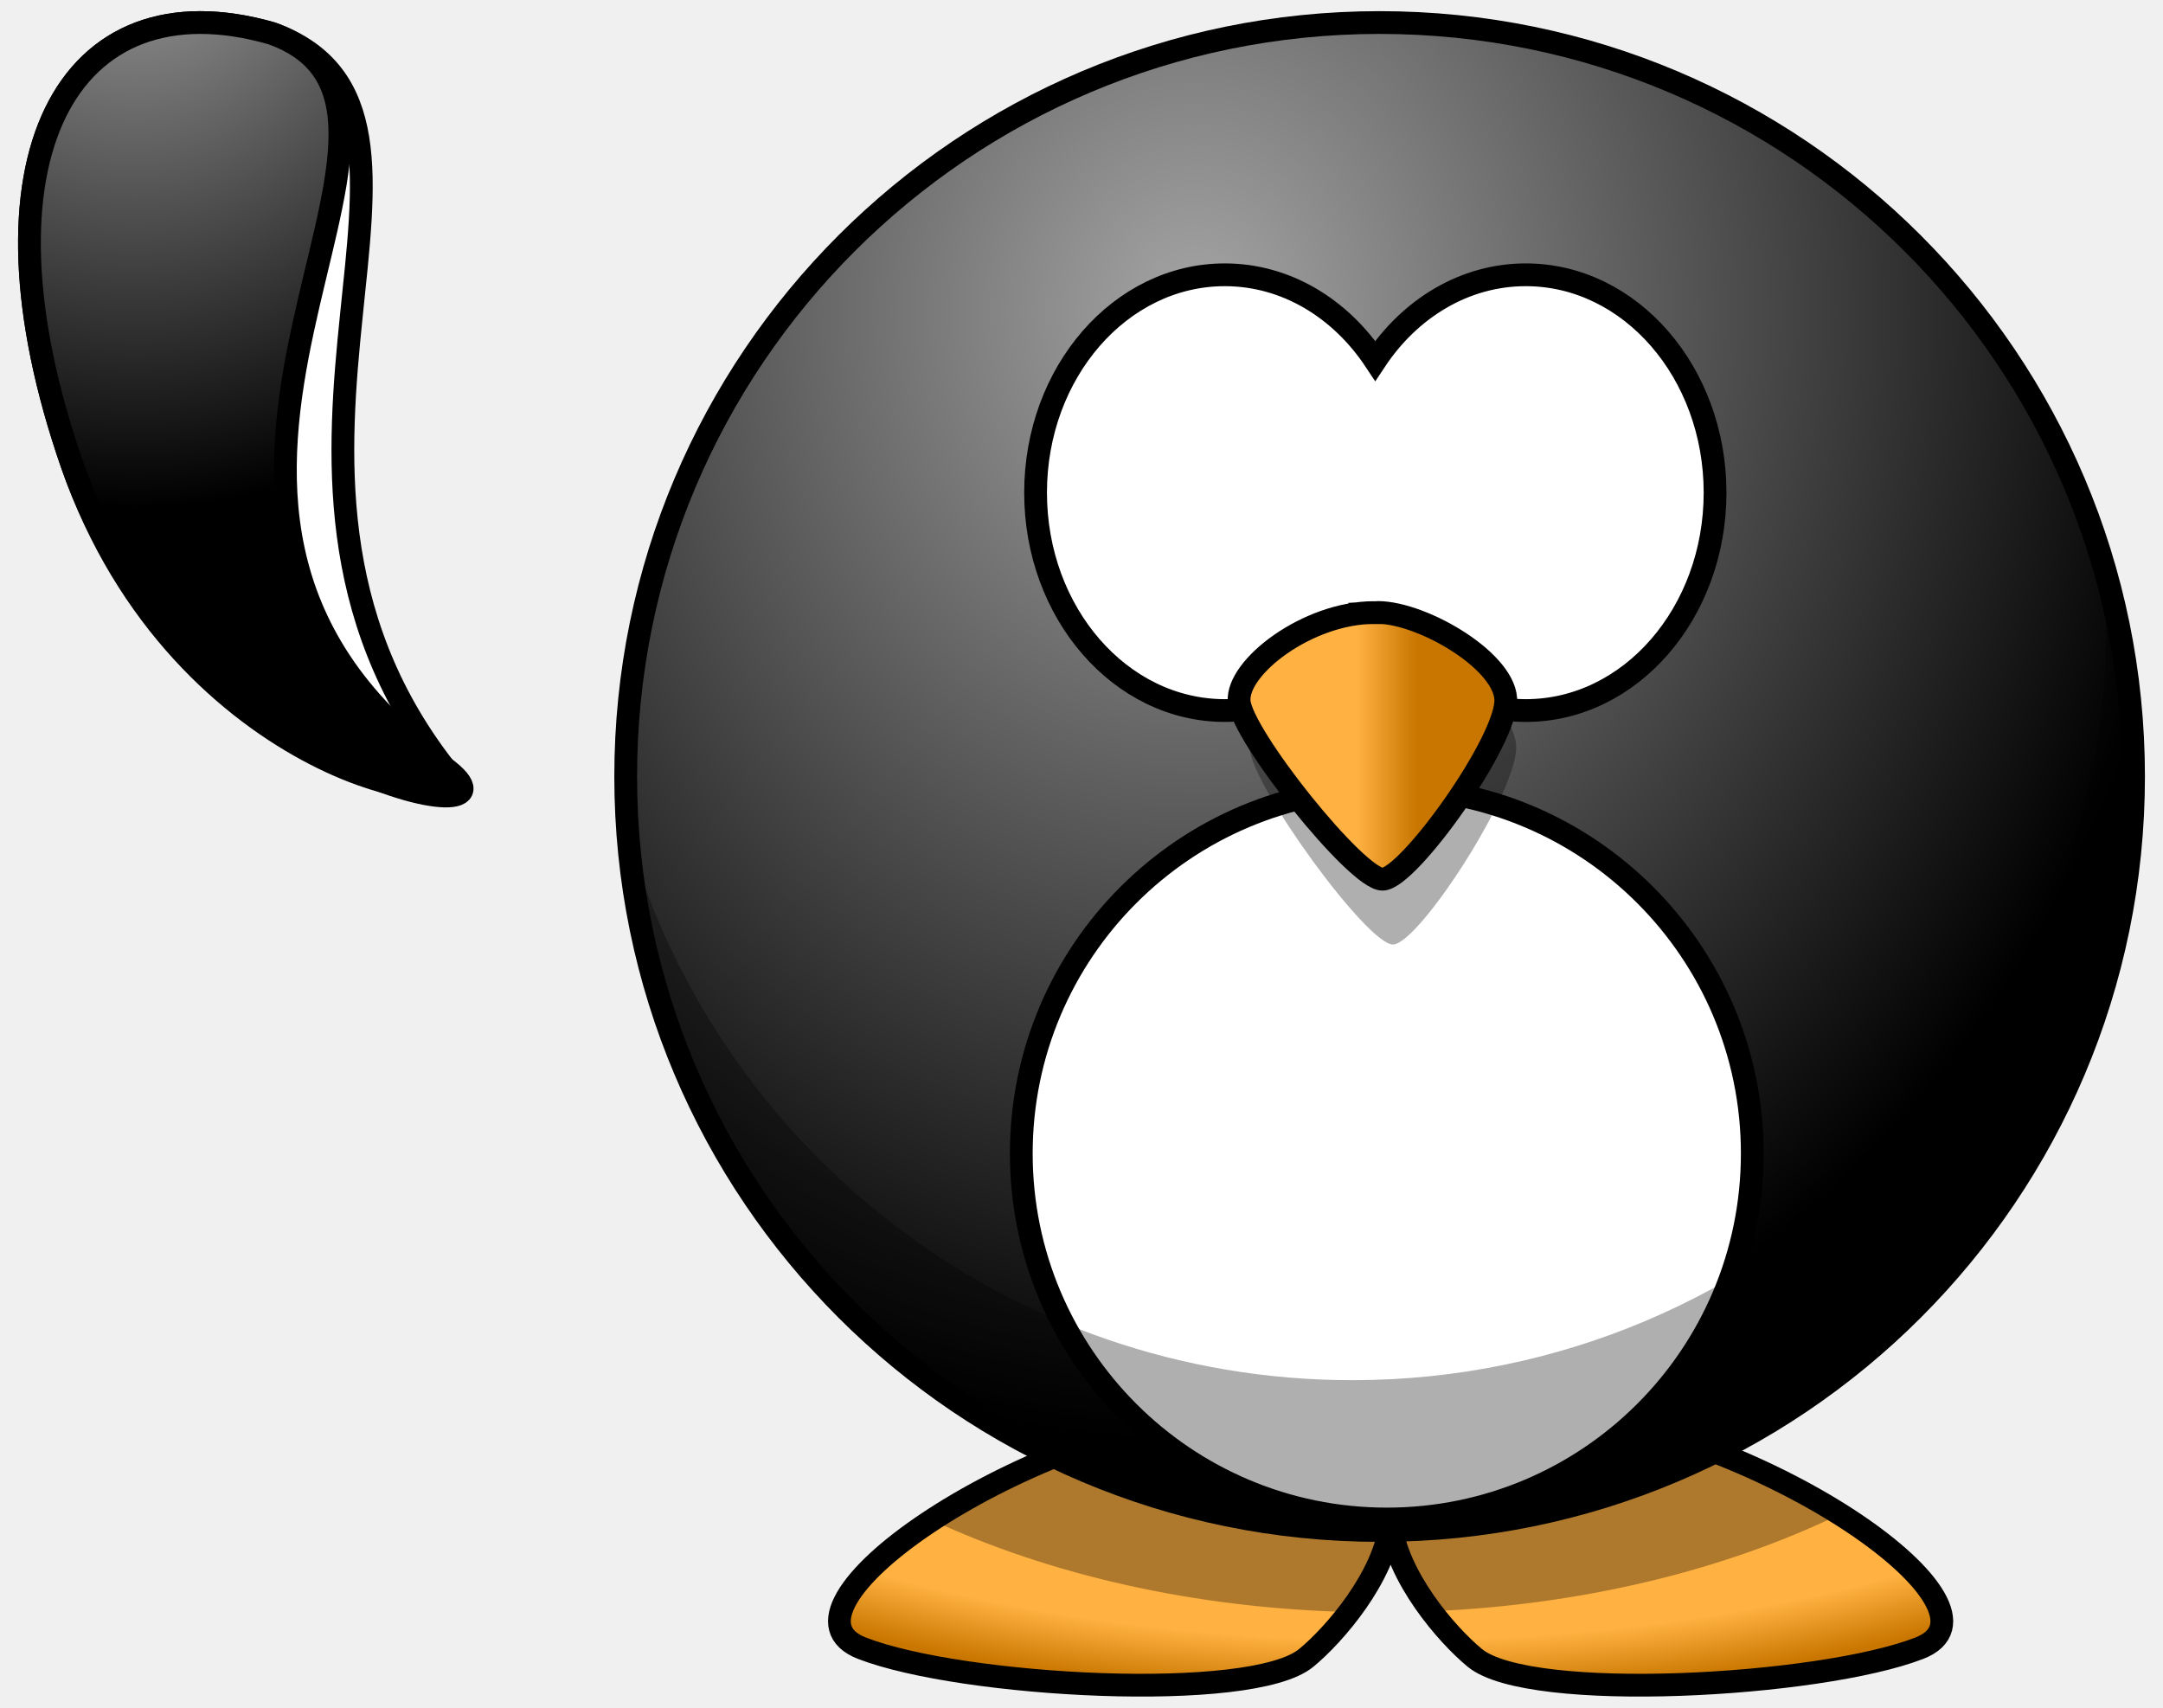
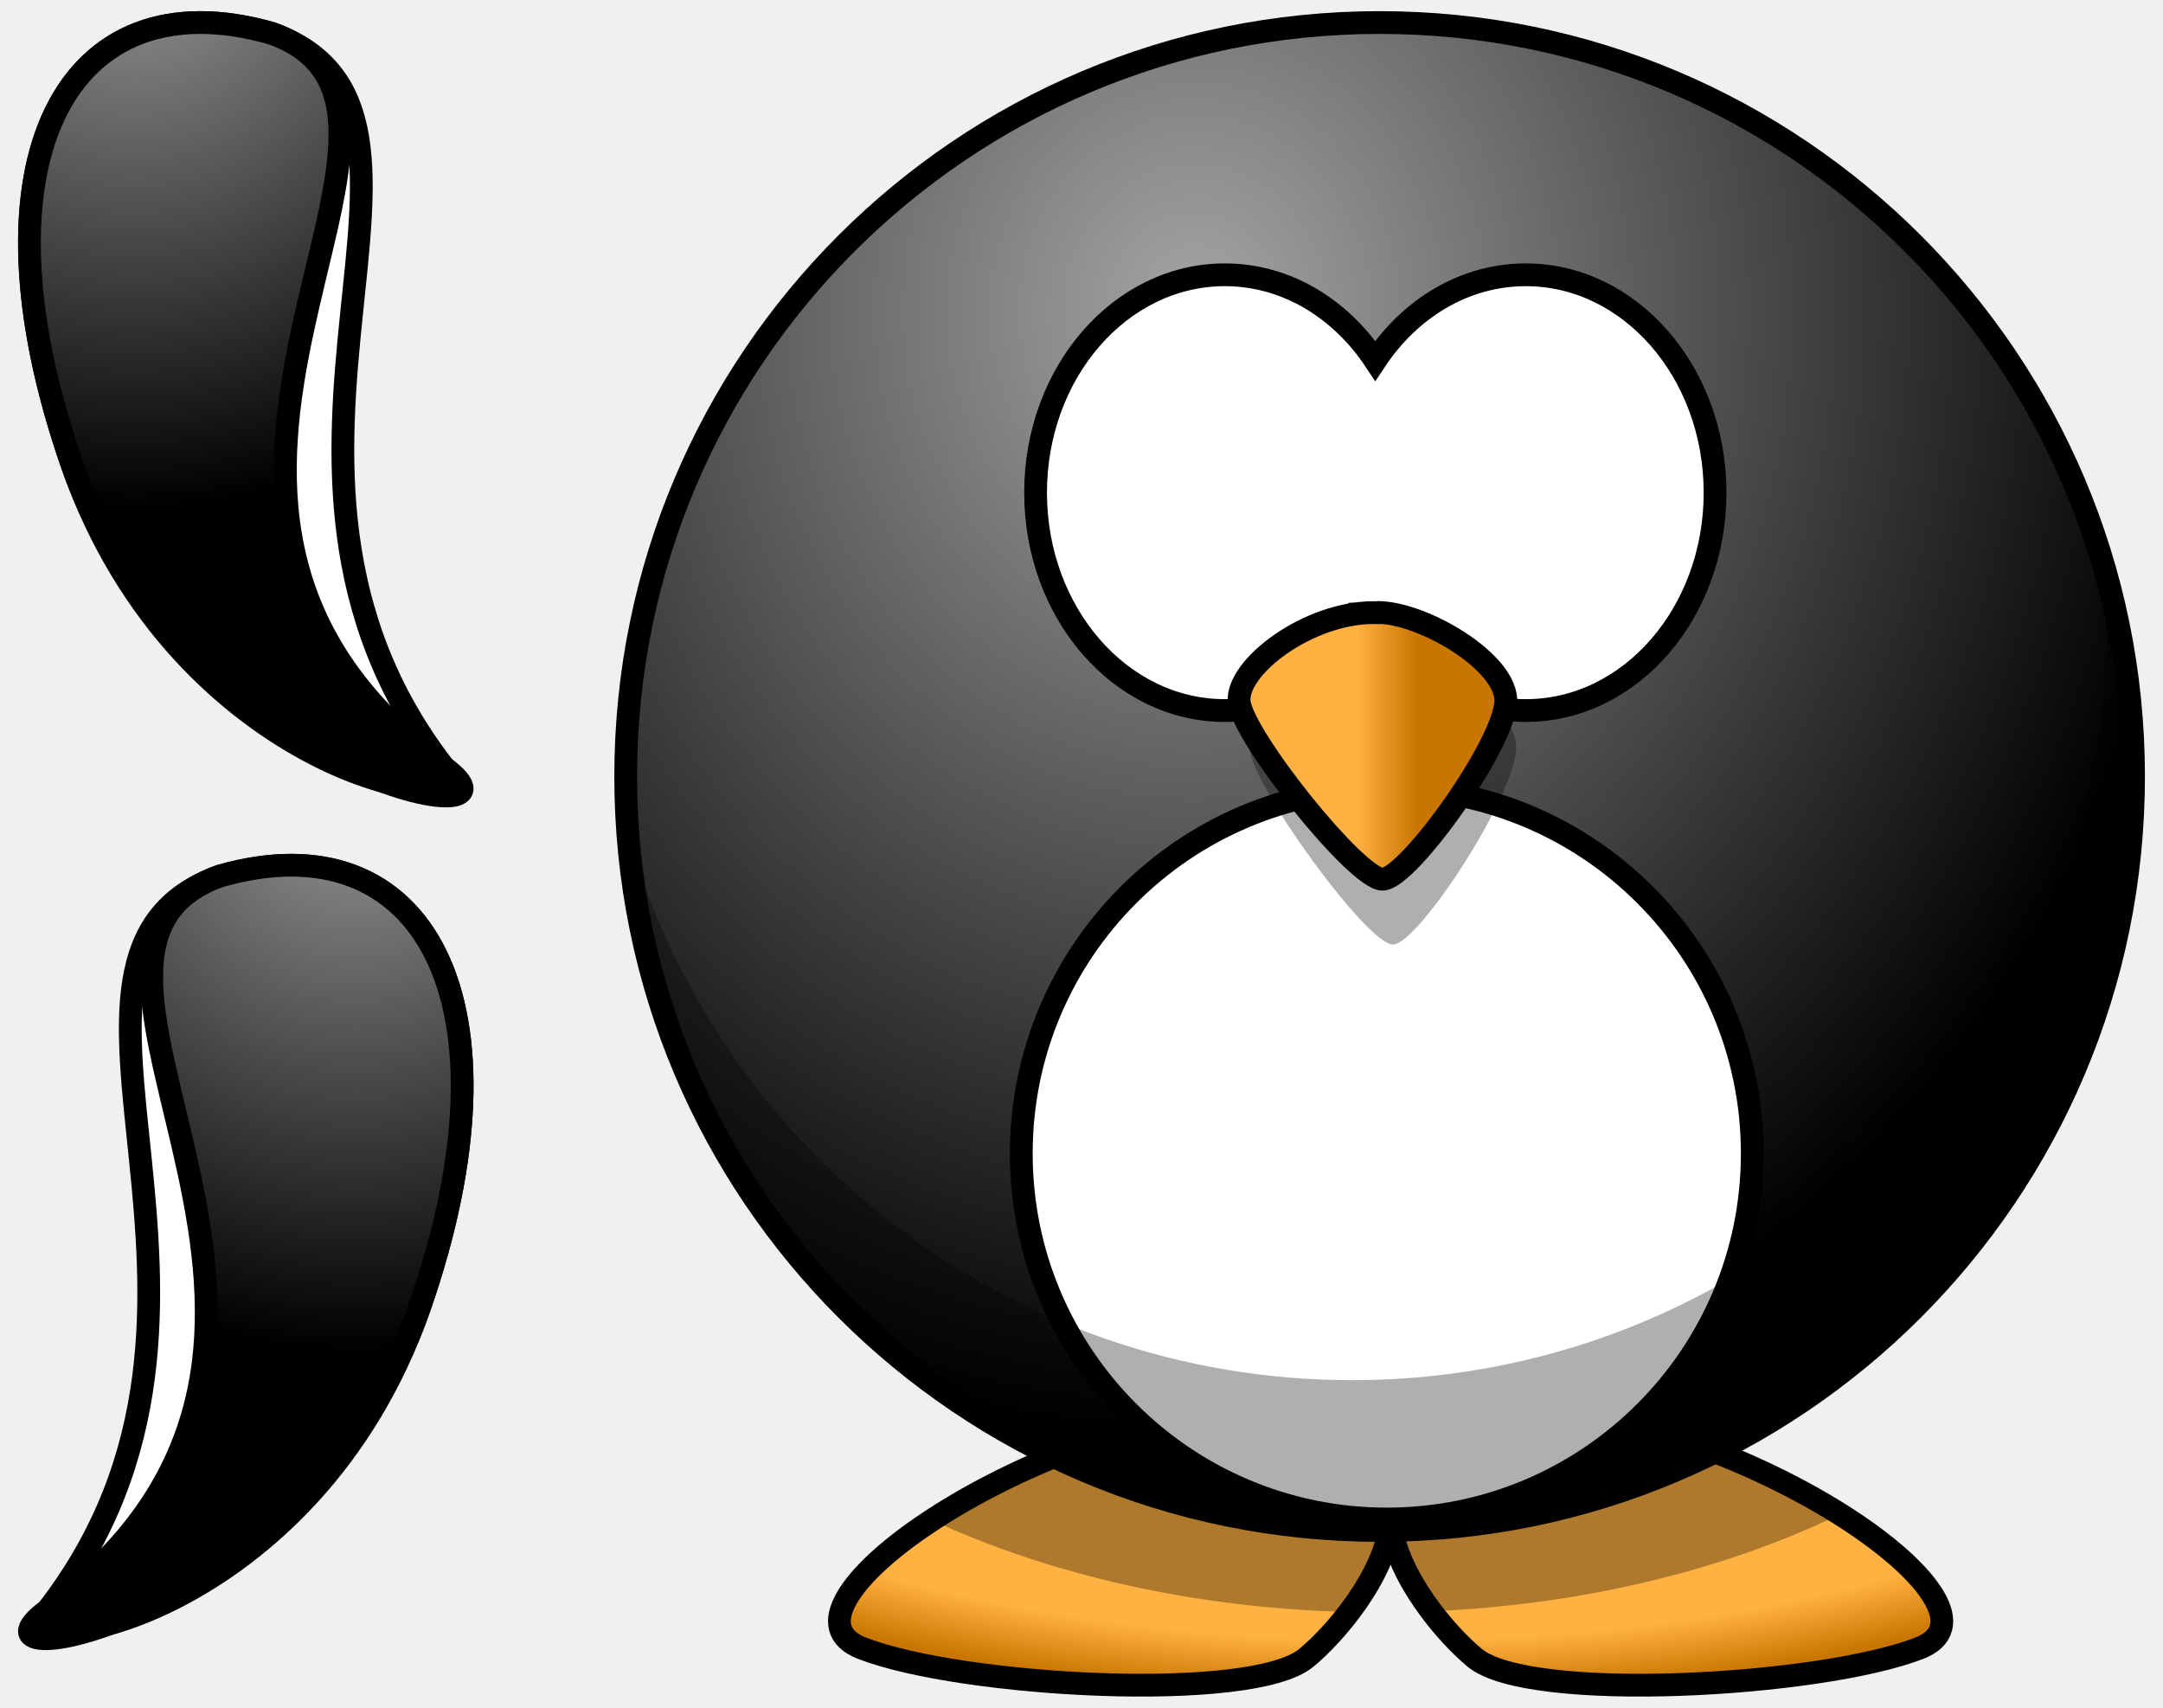
<svg xmlns="http://www.w3.org/2000/svg" xmlns:xlink="http://www.w3.org/1999/xlink" version="1.0" width="475" height="375" id="svg2">
  <defs id="defs4">
    <linearGradient id="linearGradient4098">
      <stop id="stop4100" style="stop-color:#ffb142;stop-opacity:1" offset="0" />
      <stop id="stop4104" style="stop-color:#c87600;stop-opacity:1" offset="1" />
    </linearGradient>
    <linearGradient id="linearGradient3203">
      <stop id="stop3205" style="stop-color:#ffb142;stop-opacity:1" offset="0" />
      <stop id="stop4092" style="stop-color:#ffb141;stop-opacity:1" offset="0.887" />
      <stop id="stop3207" style="stop-color:#c87600;stop-opacity:1" offset="1" />
    </linearGradient>
    <linearGradient id="linearGradient3173">
      <stop id="stop3175" style="stop-color:#a5a5a5;stop-opacity:1" offset="0" />
      <stop id="stop3177" style="stop-color:#000000;stop-opacity:1" offset="1" />
    </linearGradient>
    <linearGradient x1="346.237" y1="537.414" x2="359.472" y2="537.414" id="linearGradient3211" xlink:href="#linearGradient4098" gradientUnits="userSpaceOnUse" gradientTransform="translate(0,-2)" />
    <radialGradient cx="488.951" cy="582.85" r="167.564" fx="488.951" fy="582.85" id="radialGradient3475" xlink:href="#linearGradient3173" gradientUnits="userSpaceOnUse" gradientTransform="matrix(0,-1.479824,1.325478,-3.8490756e-6,-461.8259,1155.736)" />
    <radialGradient cx="355.122" cy="615.604" r="59.255" fx="355.122" fy="615.604" id="radialGradient3483" xlink:href="#linearGradient3173" gradientUnits="userSpaceOnUse" gradientTransform="matrix(-2.8421614e-8,-2.281802,2.026784,0,-1051.336,1276.678)" />
    <radialGradient cx="414.682" cy="-8.88" r="123.545" fx="414.682" fy="-8.88" id="radialGradient4090" xlink:href="#linearGradient3203" gradientUnits="userSpaceOnUse" gradientTransform="matrix(-5.8290882e-6,0.8941855,-1.947926,1.125115e-8,336.3914,255.1741)" />
    <radialGradient cx="347.678" cy="652.276" r="59.255" fx="347.678" fy="652.276" id="radialGradient4126" xlink:href="#linearGradient3173" gradientUnits="userSpaceOnUse" gradientTransform="matrix(2.8421614e-8,-2.281802,-2.026784,0,1762.094,1276.678)" />
    <radialGradient cx="488.951" cy="582.85" r="167.564" fx="488.951" fy="582.85" id="radialGradient3192" xlink:href="#linearGradient3173" gradientUnits="userSpaceOnUse" gradientTransform="matrix(0,-1.479824,1.325478,-3.8490756e-6,-461.8259,1155.736)" />
    <radialGradient cx="414.682" cy="-8.88" r="123.545" fx="414.682" fy="-8.88" id="radialGradient3198" xlink:href="#linearGradient3203" gradientUnits="userSpaceOnUse" gradientTransform="matrix(-5.8290882e-6,0.8941855,-1.947926,1.125115e-8,165.7273,-111.0277)" />
    <radialGradient xlink:href="#linearGradient3173" id="radialGradient3100" gradientUnits="userSpaceOnUse" gradientTransform="matrix(2.8421614e-8,-2.281802,-2.026784,0,1591.43,910.4757)" cx="347.678" cy="652.276" fx="347.678" fy="652.276" r="59.255" />
    <radialGradient xlink:href="#linearGradient3173" id="radialGradient3104" gradientUnits="userSpaceOnUse" gradientTransform="matrix(-2.8421614e-8,-2.281802,2.026784,0,-1222,910.4757)" cx="355.122" cy="615.604" fx="355.122" fy="615.604" r="59.255" />
    <linearGradient xlink:href="#linearGradient4098" id="linearGradient3110" gradientUnits="userSpaceOnUse" gradientTransform="translate(-170.6641,-363.3043)" x1="346.237" y1="537.414" x2="359.472" y2="537.414" />
    <radialGradient xlink:href="#linearGradient3173" id="radialGradient3117" gradientUnits="userSpaceOnUse" gradientTransform="matrix(0,-1.479824,1.325478,-3.8490756e-6,-632.4901,794.4321)" cx="488.951" cy="582.85" fx="488.951" fy="582.85" r="167.564" />
    <radialGradient xlink:href="#linearGradient3203" id="radialGradient3121" gradientUnits="userSpaceOnUse" gradientTransform="matrix(-5.8290882e-6,0.8941855,-1.947926,1.125115e-8,165.7273,-106.1302)" cx="414.682" cy="-8.88" fx="414.682" fy="-8.88" r="123.545" />
    <radialGradient xlink:href="#linearGradient3173" id="radialGradient3141" gradientUnits="userSpaceOnUse" gradientTransform="matrix(-2.8421614e-8,-2.281802,2.026784,0,-1222,910.4757)" cx="355.122" cy="615.604" fx="355.122" fy="615.604" r="59.255" />
    <radialGradient xlink:href="#linearGradient3173" id="radialGradient3143" gradientUnits="userSpaceOnUse" gradientTransform="matrix(2.8421614e-8,-2.281802,-2.026784,0,1591.43,910.4757)" cx="347.678" cy="652.276" fx="347.678" fy="652.276" r="59.255" />
    <radialGradient xlink:href="#linearGradient3203" id="radialGradient3163" gradientUnits="userSpaceOnUse" gradientTransform="matrix(-5.8290882e-6,0.8941855,-1.947926,1.125115e-8,165.7273,-106.1302)" cx="414.682" cy="-8.88" fx="414.682" fy="-8.88" r="123.545" />
    <radialGradient xlink:href="#linearGradient3173" id="radialGradient3165" gradientUnits="userSpaceOnUse" gradientTransform="matrix(0,-1.479824,1.325478,-3.8490756e-6,-632.4901,794.4321)" cx="488.951" cy="582.85" fx="488.951" fy="582.85" r="167.564" />
    <linearGradient xlink:href="#linearGradient4098" id="linearGradient3167" gradientUnits="userSpaceOnUse" gradientTransform="translate(-170.6641,-363.3043)" x1="346.237" y1="537.414" x2="359.472" y2="537.414" />
-     <radialGradient xlink:href="#linearGradient3173" id="radialGradient3169" gradientUnits="userSpaceOnUse" gradientTransform="matrix(-2.8421614e-8,-2.281802,2.026784,0,-1222,910.4757)" cx="355.122" cy="615.604" fx="355.122" fy="615.604" r="59.255" />
-     <radialGradient xlink:href="#linearGradient3173" id="radialGradient3171" gradientUnits="userSpaceOnUse" gradientTransform="matrix(2.8421614e-8,-2.281802,-2.026784,0,1591.43,910.4757)" cx="347.678" cy="652.276" fx="347.678" fy="652.276" r="59.255" />
-     <linearGradient xlink:href="#linearGradient4098" id="linearGradient3182" gradientUnits="userSpaceOnUse" gradientTransform="translate(-167.8793,-365.753)" x1="346.237" y1="537.414" x2="359.472" y2="537.414" />
-     <radialGradient xlink:href="#linearGradient3173" id="radialGradient3189" gradientUnits="userSpaceOnUse" gradientTransform="matrix(0,-1.479824,1.325478,-3.8490756e-6,-629.7053,791.9834)" cx="488.951" cy="582.85" fx="488.951" fy="582.85" r="167.564" />
-     <radialGradient xlink:href="#linearGradient3203" id="radialGradient3193" gradientUnits="userSpaceOnUse" gradientTransform="matrix(-5.8290882e-6,0.8941855,-1.947926,1.125115e-8,168.5121,-108.5789)" cx="414.682" cy="-8.88" fx="414.682" fy="-8.88" r="123.545" />
-     <radialGradient xlink:href="#linearGradient3203" id="radialGradient3467" gradientUnits="userSpaceOnUse" gradientTransform="matrix(-5.8290882e-6,0.8941855,-1.947926,1.125115e-8,168.5121,-108.5789)" cx="414.682" cy="-8.88" fx="414.682" fy="-8.88" r="123.545" />
-     <radialGradient xlink:href="#linearGradient3173" id="radialGradient3469" gradientUnits="userSpaceOnUse" gradientTransform="matrix(0,-1.479824,1.325478,-3.8490756e-6,-629.7053,791.9834)" cx="488.951" cy="582.85" fx="488.951" fy="582.85" r="167.564" />
-     <linearGradient xlink:href="#linearGradient4098" id="linearGradient3471" gradientUnits="userSpaceOnUse" gradientTransform="translate(-167.8793,-365.753)" x1="346.237" y1="537.414" x2="359.472" y2="537.414" />
-     <radialGradient xlink:href="#linearGradient3173" id="radialGradient3473" gradientUnits="userSpaceOnUse" gradientTransform="matrix(-2.8421614e-8,-2.281802,2.026784,0,-1222,910.4757)" cx="355.122" cy="615.604" fx="355.122" fy="615.604" r="59.255" />
-     <radialGradient xlink:href="#linearGradient3173" id="radialGradient3476" gradientUnits="userSpaceOnUse" gradientTransform="matrix(2.8421614e-8,-2.281802,-2.026784,0,1591.43,910.4757)" cx="347.678" cy="652.276" fx="347.678" fy="652.276" r="59.255" />
-     <radialGradient xlink:href="#linearGradient3173" id="radialGradient3494" gradientUnits="userSpaceOnUse" gradientTransform="matrix(-2.8421614e-8,-2.281802,2.026784,0,-1222,910.4757)" cx="355.122" cy="615.604" fx="355.122" fy="615.604" r="59.255" />
    <radialGradient xlink:href="#linearGradient3203" id="radialGradient3511" gradientUnits="userSpaceOnUse" gradientTransform="matrix(-5.8290882e-6,0.8941855,-1.947926,1.125115e-8,168.5121,-108.5789)" cx="414.682" cy="-8.88" fx="414.682" fy="-8.88" r="123.545" />
    <radialGradient xlink:href="#linearGradient3173" id="radialGradient3513" gradientUnits="userSpaceOnUse" gradientTransform="matrix(0,-1.479824,1.325478,-3.8490756e-6,-629.7053,791.9834)" cx="488.951" cy="582.85" fx="488.951" fy="582.85" r="167.564" />
    <linearGradient xlink:href="#linearGradient4098" id="linearGradient3515" gradientUnits="userSpaceOnUse" gradientTransform="translate(-167.8793,-365.753)" x1="346.237" y1="537.414" x2="359.472" y2="537.414" />
    <radialGradient xlink:href="#linearGradient3173" id="radialGradient3517" gradientUnits="userSpaceOnUse" gradientTransform="matrix(-2.8421614e-8,-2.281802,2.026784,0,-1222,910.4757)" cx="355.122" cy="615.604" fx="355.122" fy="615.604" r="59.255" />
+     <radialGradient xlink:href="#linearGradient3203" id="radialGradient3606" gradientUnits="userSpaceOnUse" gradientTransform="matrix(-5.8290882e-6,0.8941855,-1.947926,1.125115e-8,168.5121,-108.5789)" cx="414.682" cy="-8.88" fx="414.682" fy="-8.88" r="123.545" />
+     <radialGradient xlink:href="#linearGradient3173" id="radialGradient3608" gradientUnits="userSpaceOnUse" gradientTransform="matrix(0,-1.479824,1.325478,-3.8490756e-6,-629.7053,791.9834)" cx="488.951" cy="582.85" fx="488.951" fy="582.85" r="167.564" />
+     <linearGradient xlink:href="#linearGradient4098" id="linearGradient3610" gradientUnits="userSpaceOnUse" gradientTransform="translate(-167.8793,-365.753)" x1="346.237" y1="537.414" x2="359.472" y2="537.414" />
+     <radialGradient xlink:href="#linearGradient3173" id="radialGradient3612" gradientUnits="userSpaceOnUse" gradientTransform="matrix(-2.8421614e-8,-2.281802,2.026784,0,-1222,910.4757)" cx="355.122" cy="615.604" fx="355.122" fy="615.604" r="59.255" />
+     <radialGradient xlink:href="#linearGradient3203" id="radialGradient3628" gradientUnits="userSpaceOnUse" gradientTransform="matrix(-5.8290882e-6,0.8941855,-1.947926,1.125115e-8,168.5121,-108.5789)" cx="414.682" cy="-8.88" fx="414.682" fy="-8.88" r="123.545" />
+     <radialGradient xlink:href="#linearGradient3173" id="radialGradient3630" gradientUnits="userSpaceOnUse" gradientTransform="matrix(0,-1.479824,1.325478,-3.8490756e-6,-629.7053,791.9834)" cx="488.951" cy="582.85" fx="488.951" fy="582.85" r="167.564" />
+     <linearGradient xlink:href="#linearGradient4098" id="linearGradient3632" gradientUnits="userSpaceOnUse" gradientTransform="translate(-167.8793,-365.753)" x1="346.237" y1="537.414" x2="359.472" y2="537.414" />
+     <radialGradient xlink:href="#linearGradient3173" id="radialGradient3634" gradientUnits="userSpaceOnUse" gradientTransform="matrix(-2.8421614e-8,-2.281802,2.026784,0,-1222,910.4757)" cx="355.122" cy="615.604" fx="355.122" fy="615.604" r="59.255" />
+     <radialGradient xlink:href="#linearGradient3173-1" id="radialGradient3634-5" gradientUnits="userSpaceOnUse" gradientTransform="matrix(-2.8421614e-8,-2.281802,2.026784,0,-1222,910.4757)" cx="355.122" cy="615.604" fx="355.122" fy="615.604" r="59.255" />
+     <linearGradient id="linearGradient3173-1">
+       <stop id="stop3175-0" style="stop-color:#a5a5a5;stop-opacity:1" offset="0" />
+       <stop id="stop3177-6" style="stop-color:#000000;stop-opacity:1" offset="1" />
+     </linearGradient>
+     <radialGradient r="59.255" fy="615.604" fx="355.122" cy="615.604" cx="355.122" gradientTransform="matrix(-2.8421614e-8,-2.281802,2.026784,0,-1222,910.4757)" gradientUnits="userSpaceOnUse" id="radialGradient3666" xlink:href="#linearGradient3173-1" />
  </defs>
-   <g id="g3496" transform="translate(-97.30083,-2.456632)">
-     <g transform="translate(216.8752,2.456634)" id="g3419">
-       <path style="fill:url(#radialGradient3511);fill-opacity:1;fill-rule:evenodd;stroke:#000000;stroke-width:5;stroke-linecap:butt;stroke-linejoin:miter;stroke-miterlimit:4;stroke-opacity:1;stroke-dasharray:none" id="path3806" d="m 151.027,309.591 c -48.083,4.95 -103.233,43.858 -81.312,52.344 21.92,8.485 85.542,12.024 97.562,2.125 6.177,-5.087 17.229,-17.827 18.531,-29.781 1.304,11.953 12.324,24.695 18.5,29.781 12.021,9.899 75.673,6.36 97.594,-2.125 21.92,-8.485 -33.229,-47.394 -81.313,-52.344 -24.76,2.386 -33.666,10.706 -34.781,20.25 -1.116,-9.544 -10.021,-17.864 -34.781,-20.25 z" />
-       <path style="fill:#000000;fill-opacity:0.314;fill-rule:evenodd;stroke:none" id="path3194" d="m 151.035,309.605 c -23.6,2.429 -48.881,13.04 -65.937,24.219 25.832,11.947 57.418,19.309 91.656,20.156 4.387,-5.772 8.318,-12.85 9.062,-19.688 0.739,6.773 4.577,13.788 8.906,19.531 33.676,-1.426 64.607,-9.146 89.781,-21.312 -16.995,-10.691 -41.222,-20.571 -63.906,-22.906 -24.76,2.386 -33.666,10.706 -34.781,20.25 -1.116,-9.544 -10.021,-17.864 -34.781,-20.25 z" />
-       <path style="fill:url(#radialGradient3513);fill-opacity:1;fill-rule:nonzero;stroke:#000000;stroke-width:5;stroke-linecap:round;stroke-linejoin:miter;stroke-miterlimit:4;stroke-opacity:1;stroke-dasharray:none" id="path2385" d="m 348.958,170.513 a 165.564,165.564 0 0 1 -331.128,0 165.564,165.564 0 1 1 331.128,0 z" />
-       <path style="fill:#ffffff;fill-opacity:1;fill-rule:nonzero;stroke:#000000;stroke-width:5;stroke-linecap:round;stroke-linejoin:miter;stroke-miterlimit:4;stroke-opacity:1;stroke-dasharray:none" id="path2387" d="m 149.402,60.341 c -22.935,0 -41.562,21.434 -41.562,47.844 0,26.41 18.628,47.844 41.562,47.844 13.478,0 25.439,-7.411 33.031,-18.875 7.592,11.473 19.579,18.875 33.062,18.875 22.935,0 41.562,-21.434 41.563,-47.844 0,-26.41 -18.628,-47.844 -41.563,-47.844 -13.482,0 -25.47,7.404 -33.062,18.875 -7.593,-11.462 -19.555,-18.875 -33.031,-18.875 z" />
-       <path style="fill:#ffffff;fill-opacity:1;fill-rule:nonzero;stroke:#000000;stroke-width:5;stroke-linecap:round;stroke-linejoin:miter;stroke-miterlimit:4;stroke-opacity:1;stroke-dasharray:none" id="path3167" d="m 265.231,253.295 a 80.264,80.264 0 1 1 -160.528,0 80.264,80.264 0 1 1 160.528,0 z" />
-       <path style="fill:#000000;fill-opacity:0.314;fill-rule:nonzero;stroke:none" id="path2411" d="m 342.441,124.48 c 0.336,4.305 0.531,8.641 0.531,13.031 0,91.391 -74.202,165.562 -165.594,165.562 -75.42,0 -139.073,-50.513 -159.031,-119.531 6.659,85.301 78.03,152.531 165.031,152.531 91.391,0 165.594,-74.171 165.594,-165.562 0,-15.971 -2.305,-31.416 -6.531,-46.031 z" />
-       <g id="g3372">
-         <path d="m 184.42,142.86 c -14.479,0 -30.217,13.186 -29.588,21.514 0.63,8.328 25.81,43.029 31.476,43.029 5.666,0 27.699,-34.006 27.069,-43.723 -0.63,-9.716 -19.515,-21.514 -28.958,-20.82 z" id="path3393" style="fill:#000000;fill-opacity:0.314;fill-rule:evenodd;stroke:none" />
-         <path d="m 182.135,134.519 c -14.479,0 -30.217,11.961 -29.588,19.515 0.63,7.554 25.81,39.03 31.476,39.03 5.666,0 27.699,-30.847 27.069,-39.66 -0.63,-8.813 -19.515,-19.515 -28.958,-18.886 z" id="path2391" style="fill:url(#linearGradient3515);fill-opacity:1;fill-rule:evenodd;stroke:#000000;stroke-width:5;stroke-linecap:butt;stroke-linejoin:miter;stroke-miterlimit:4;stroke-opacity:1;stroke-dasharray:none" />
-       </g>
-     </g>
-     <g transform="translate(101.2685,-121.2524)" id="g3137">
-       <path style="fill:#ffffff;fill-opacity:1;fill-rule:evenodd;stroke:#000000;stroke-width:5;stroke-linecap:butt;stroke-linejoin:miter;stroke-miterlimit:4;stroke-opacity:1;stroke-dasharray:none" id="path3169" d="m 55.737,131.045 c 48.111,17.3 -14.163,94.143 37.819,161.192 9.608,12.393 -57.868,2.091 -81.723,-66.585 -23.198,-66.786 -1.132,-107.539 43.904,-94.607 z" />
-       <path style="fill:url(#radialGradient3517);fill-opacity:1;fill-rule:evenodd;stroke:#000000;stroke-width:5;stroke-linecap:butt;stroke-linejoin:miter;stroke-miterlimit:4;stroke-opacity:1;stroke-dasharray:none" id="path3793" d="m 55.737,131.045 c 48.111,17.3 -42.588,102.124 37.819,161.192 22.626,16.622 -57.868,2.091 -81.723,-66.585 -23.198,-66.786 -1.132,-107.539 43.904,-94.607 z" />
+   <g id="g3419" transform="translate(119.5744,2.2e-6)">
+     <path d="m 151.027,309.591 c -48.083,4.95 -103.233,43.858 -81.312,52.344 21.92,8.485 85.542,12.024 97.562,2.125 6.177,-5.087 17.229,-17.827 18.531,-29.781 1.304,11.953 12.324,24.695 18.5,29.781 12.021,9.899 75.673,6.36 97.594,-2.125 21.92,-8.485 -33.229,-47.394 -81.313,-52.344 -24.76,2.386 -33.666,10.706 -34.781,20.25 -1.116,-9.544 -10.021,-17.864 -34.781,-20.25 z" id="path3806" style="fill:url(#radialGradient3628);fill-opacity:1;fill-rule:evenodd;stroke:#000000;stroke-width:5;stroke-linecap:butt;stroke-linejoin:miter;stroke-miterlimit:4;stroke-opacity:1;stroke-dasharray:none" />
+     <path d="m 151.035,309.605 c -23.6,2.429 -48.881,13.04 -65.937,24.219 25.832,11.947 57.418,19.309 91.656,20.156 4.387,-5.772 8.318,-12.85 9.062,-19.688 0.739,6.773 4.577,13.788 8.906,19.531 33.676,-1.426 64.607,-9.146 89.781,-21.312 -16.995,-10.691 -41.222,-20.571 -63.906,-22.906 -24.76,2.386 -33.666,10.706 -34.781,20.25 -1.116,-9.544 -10.021,-17.864 -34.781,-20.25 z" id="path3194" style="fill:#000000;fill-opacity:0.314;fill-rule:evenodd;stroke:none" />
+     <path d="m 348.958,170.513 a 165.564,165.564 0 0 1 -331.128,0 165.564,165.564 0 1 1 331.128,0 z" id="path2385" style="fill:url(#radialGradient3630);fill-opacity:1;fill-rule:nonzero;stroke:#000000;stroke-width:5;stroke-linecap:round;stroke-linejoin:miter;stroke-miterlimit:4;stroke-opacity:1;stroke-dasharray:none" />
+     <path d="m 149.402,60.341 c -22.935,0 -41.562,21.434 -41.562,47.844 0,26.41 18.628,47.844 41.562,47.844 13.478,0 25.439,-7.411 33.031,-18.875 7.592,11.473 19.579,18.875 33.062,18.875 22.935,0 41.562,-21.434 41.563,-47.844 0,-26.41 -18.628,-47.844 -41.563,-47.844 -13.482,0 -25.47,7.404 -33.062,18.875 -7.593,-11.462 -19.555,-18.875 -33.031,-18.875 z" id="path2387" style="fill:#ffffff;fill-opacity:1;fill-rule:nonzero;stroke:#000000;stroke-width:5;stroke-linecap:round;stroke-linejoin:miter;stroke-miterlimit:4;stroke-opacity:1;stroke-dasharray:none" />
+     <path d="m 265.231,253.295 a 80.264,80.264 0 1 1 -160.528,0 80.264,80.264 0 1 1 160.528,0 z" id="path3167" style="fill:#ffffff;fill-opacity:1;fill-rule:nonzero;stroke:#000000;stroke-width:5;stroke-linecap:round;stroke-linejoin:miter;stroke-miterlimit:4;stroke-opacity:1;stroke-dasharray:none" />
+     <path d="m 342.441,124.48 c 0.336,4.305 0.531,8.641 0.531,13.031 0,91.391 -74.202,165.562 -165.594,165.562 -75.42,0 -139.073,-50.513 -159.031,-119.531 6.659,85.301 78.03,152.531 165.031,152.531 91.391,0 165.594,-74.171 165.594,-165.562 0,-15.971 -2.305,-31.416 -6.531,-46.031 z" id="path2411" style="fill:#000000;fill-opacity:0.314;fill-rule:nonzero;stroke:none" />
+     <g id="g3372">
+       <path style="fill:#000000;fill-opacity:0.314;fill-rule:evenodd;stroke:none" id="path3393" d="m 184.42,142.86 c -14.479,0 -30.217,13.186 -29.588,21.514 0.63,8.328 25.81,43.029 31.476,43.029 5.666,0 27.699,-34.006 27.069,-43.723 -0.63,-9.716 -19.515,-21.514 -28.958,-20.82 z" />
+       <path style="fill:url(#linearGradient3632);fill-opacity:1;fill-rule:evenodd;stroke:#000000;stroke-width:5;stroke-linecap:butt;stroke-linejoin:miter;stroke-miterlimit:4;stroke-opacity:1;stroke-dasharray:none" id="path2391" d="m 182.135,134.519 c -14.479,0 -30.217,11.961 -29.588,19.515 0.63,7.554 25.81,39.03 31.476,39.03 5.666,0 27.699,-30.847 27.069,-39.66 -0.63,-8.813 -19.515,-19.515 -28.958,-18.886 z" />
    </g>
  </g>
+   <g id="g3137" transform="translate(3.967714,-123.709)">
+     <path d="m 55.737,131.045 c 48.111,17.3 -14.163,94.143 37.819,161.192 9.608,12.393 -57.868,2.091 -81.723,-66.585 -23.198,-66.786 -1.132,-107.539 43.904,-94.607 z" id="path3169" style="fill:#ffffff;fill-opacity:1;fill-rule:evenodd;stroke:#000000;stroke-width:5;stroke-linecap:butt;stroke-linejoin:miter;stroke-miterlimit:4;stroke-opacity:1;stroke-dasharray:none" />
+     <path d="m 55.737,131.045 c 48.111,17.3 -42.588,102.124 37.819,161.192 22.626,16.622 -57.868,2.091 -81.723,-66.585 -23.198,-66.786 -1.132,-107.539 43.904,-94.607 z" id="path3793" style="fill:url(#radialGradient3634);fill-opacity:1;fill-rule:evenodd;stroke:#000000;stroke-width:5;stroke-linecap:butt;stroke-linejoin:miter;stroke-miterlimit:4;stroke-opacity:1;stroke-dasharray:none" />
+   </g>
+   <g id="g3137-6" transform="matrix(-1,0,0,1,103.9905,61.33878)">
+     <path d="m 55.737,131.045 c 48.111,17.3 -14.163,94.143 37.819,161.192 9.608,12.393 -57.868,2.091 -81.723,-66.585 -23.198,-66.786 -1.132,-107.539 43.904,-94.607 z" id="path3169-2" style="fill:#ffffff;fill-opacity:1;fill-rule:evenodd;stroke:#000000;stroke-width:5;stroke-linecap:butt;stroke-linejoin:miter;stroke-miterlimit:4;stroke-opacity:1;stroke-dasharray:none" />
+     <path d="m 55.737,131.045 c 48.111,17.3 -42.588,102.124 37.819,161.192 22.626,16.622 -57.868,2.091 -81.723,-66.585 -23.198,-66.786 -1.132,-107.539 43.904,-94.607 z" id="path3793-1" style="fill:url(#radialGradient3666);fill-opacity:1;fill-rule:evenodd;stroke:#000000;stroke-width:5;stroke-linecap:butt;stroke-linejoin:miter;stroke-miterlimit:4;stroke-opacity:1;stroke-dasharray:none" />
+   </g>
</svg>
